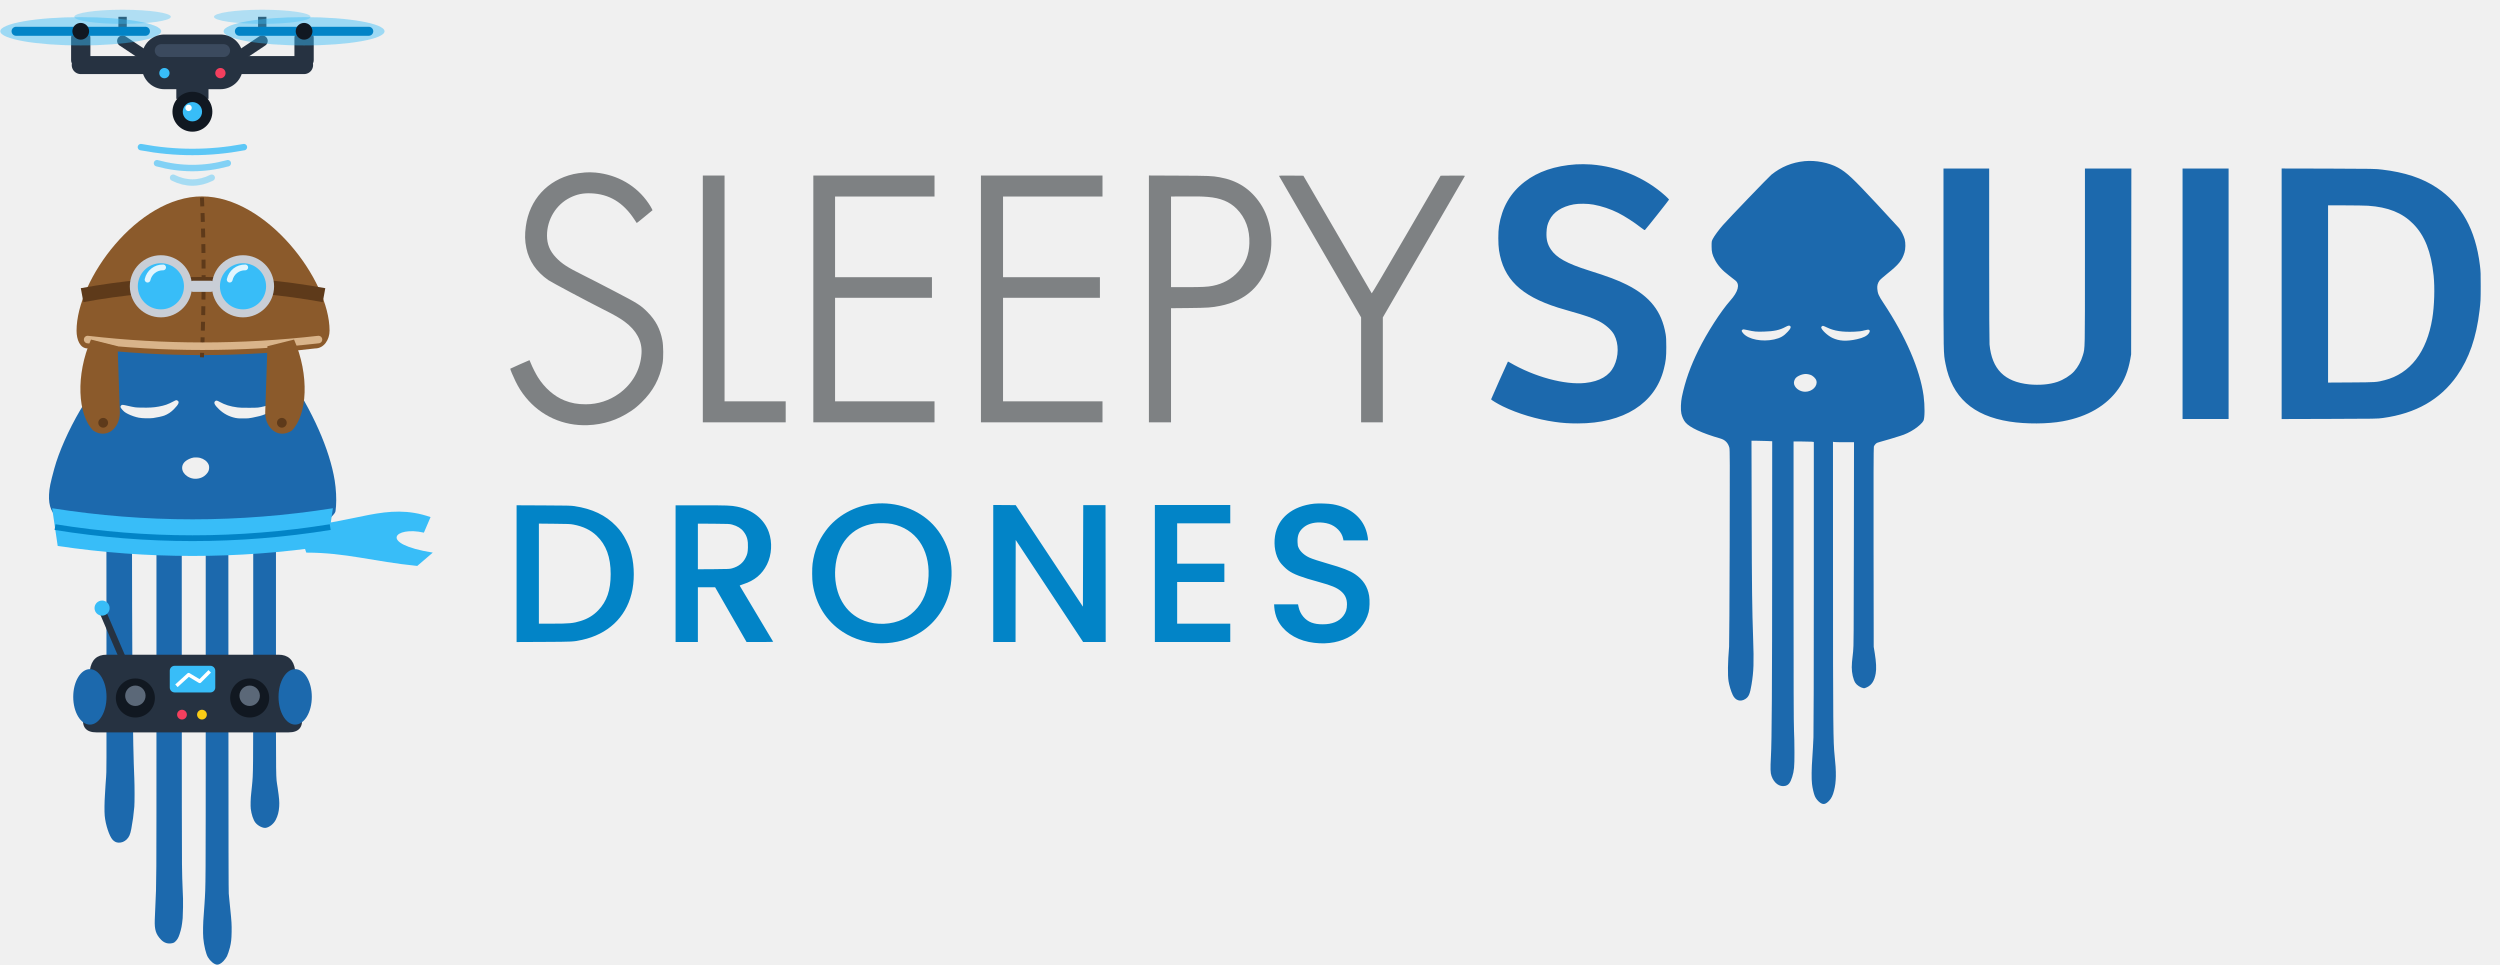
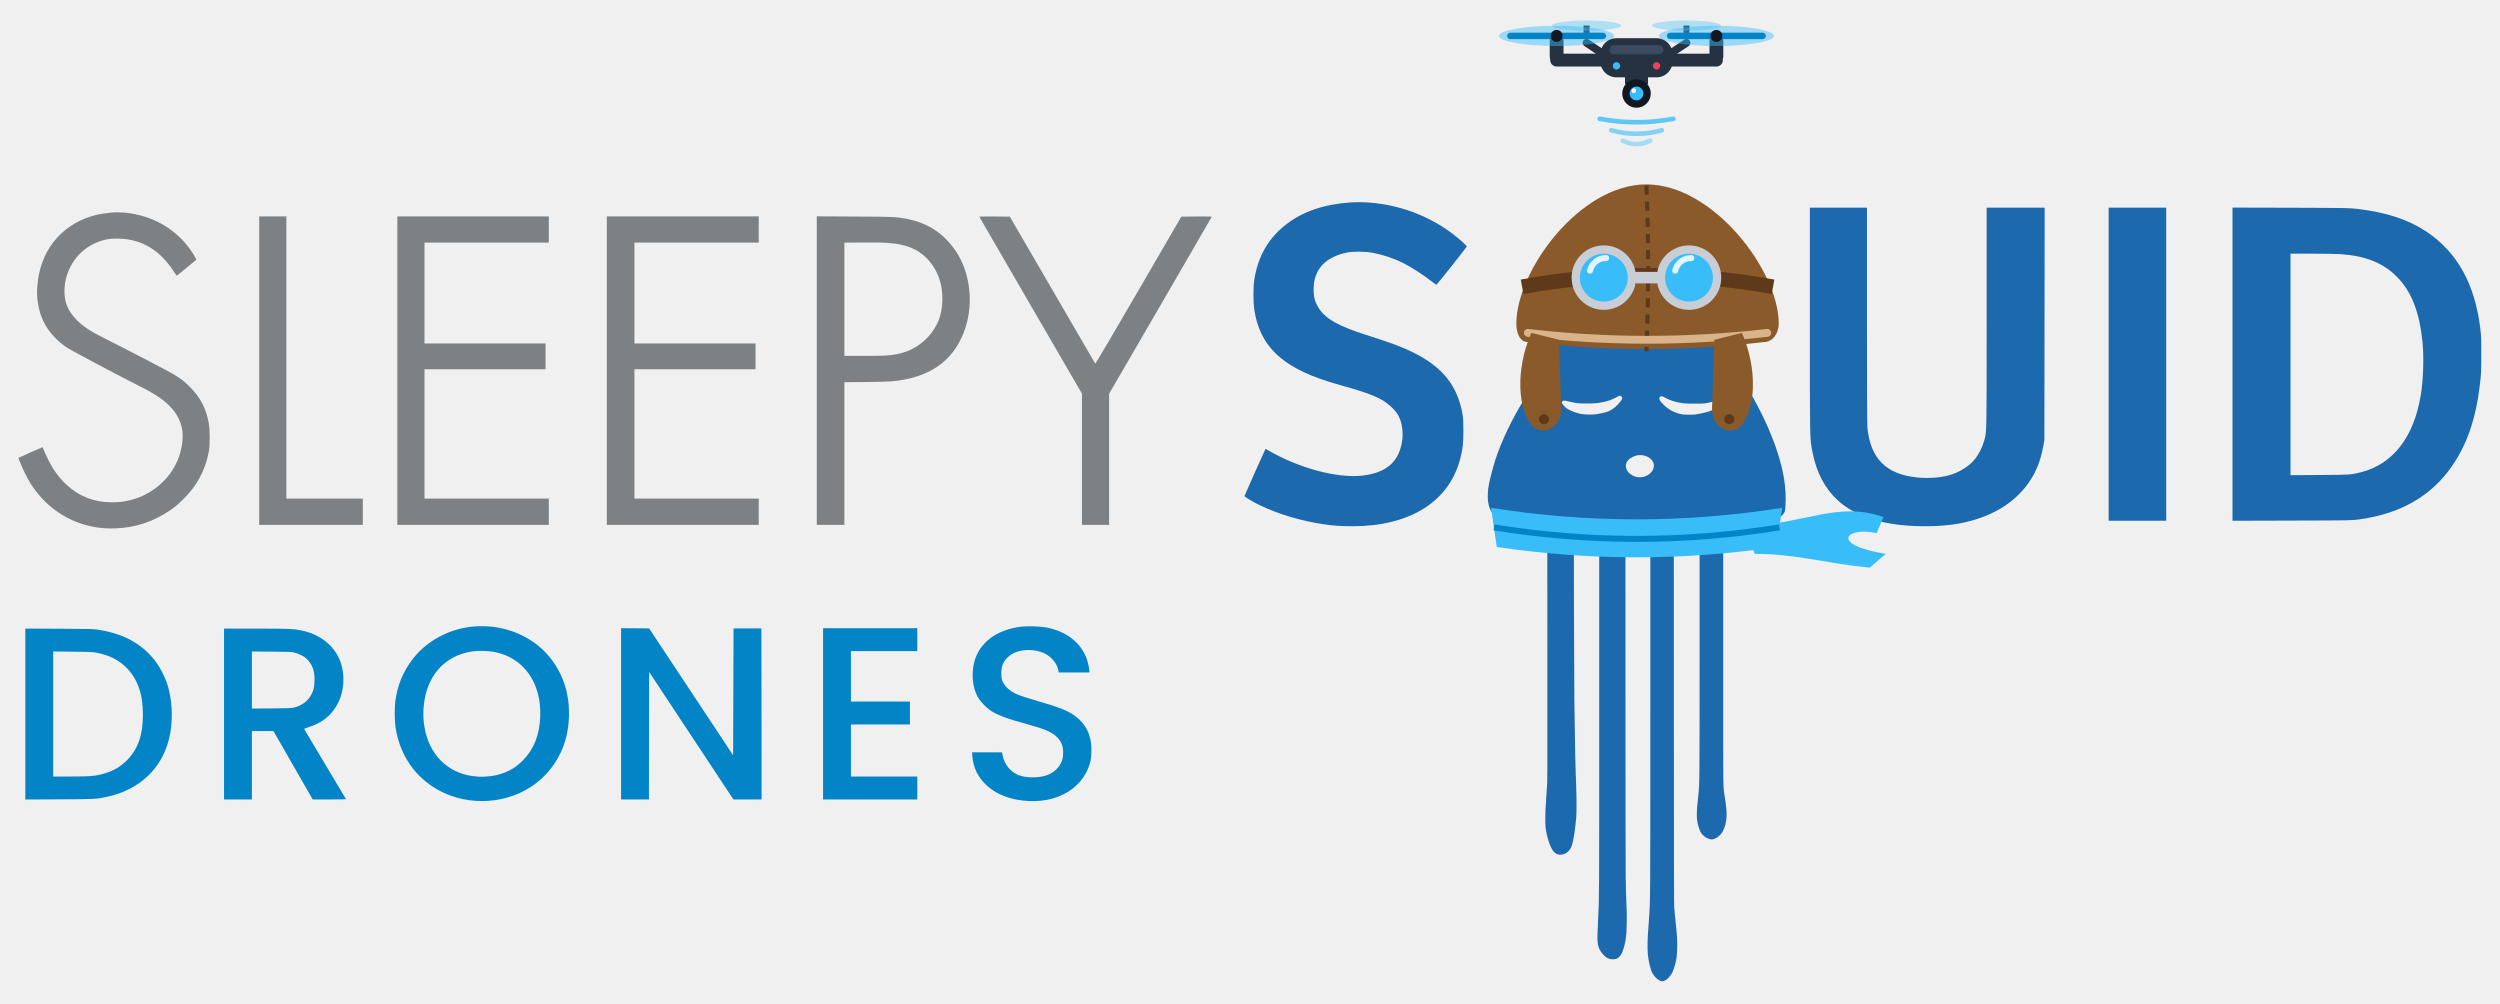
- <svg xmlns="http://www.w3.org/2000/svg" viewBox="0 -250 3887 1500" width="3887" height="1500">
-   <g transform="translate(75.9,70.9) scale(0.34507)">
-     <g fill="#1C69AD">
-       <g transform="translate(0,3417) scale(0.1,-0.1)">
-         <path d="M6715 34159 c-194 -9 -316 -24 -493 -60 -565 -114 -1065 -365 -1505 -754 -72 -63 -2250 -2338 -2403 -2510 -362 -405 -600 -744 -658 -935 -26 -84 -32 -329 -13 -460 51 -334 208 -645 487 -965 47 -54 124 -132 172 -175 77 -68 404 -325 570 -447 118 -87 178 -197 178 -325 0 -226 -156 -508 -470 -848 -248 -269 -807 -1080 -1168 -1695 -518 -881 -961 -1882 -1165 -2630 -180 -658 -221 -864 -237 -1170 -26 -526 122 -875 470 -1100 131 -85 475 -265 590 -309 394 -149 733 -264 930 -316 244 -65 324 -103 423 -206 64 -67 121 -158 150 -244 l22 -65 3 -5135 c3 -5055 2 -5138 -17 -5355 -11 -121 -23 -283 -26 -360 -3 -77 -15 -275 -26 -440 -24 -338 -28 -751 -10 -945 37 -403 208 -918 357 -1079 75 -81 157 -122 257 -129 140 -9 273 43 378 148 111 112 158 221 208 485 60 314 103 629 133 980 16 191 16 927 0 1290 -34 766 -61 2017 -82 3810 -6 451 -13 2232 -17 3958 l-6 3138 409 -6 c225 -3 473 -8 552 -11 l142 -6 0 -7677 c0 -8251 2 -7881 -50 -8971 -11 -228 -23 -505 -26 -615 -15 -451 50 -654 284 -897 142 -148 317 -200 512 -154 66 16 81 25 128 70 93 89 143 175 195 337 79 243 105 380 138 714 5 61 13 283 16 495 4 312 1 467 -17 820 -14 286 -25 673 -30 1130 -5 382 -9 3853 -9 7713 l-1 7017 158 0 c86 0 329 -3 540 -7 l382 -6 0 -7621 c0 -8268 1 -8032 -55 -8891 -14 -214 -30 -437 -35 -495 -32 -352 -40 -810 -20 -1050 29 -333 122 -717 208 -860 112 -184 274 -318 404 -336 79 -11 198 54 298 162 54 58 130 163 158 219 34 69 100 265 131 390 56 228 72 371 78 700 6 333 -3 476 -62 1045 -19 179 -39 381 -45 450 -6 69 -16 177 -22 240 -9 87 -13 2050 -15 8073 l-3 7959 397 -6 c219 -4 471 -9 561 -12 l162 -6 0 -5137 c-1 -5568 1 -5433 -55 -6011 -14 -146 -32 -319 -40 -385 -22 -172 -31 -526 -16 -655 29 -253 114 -506 211 -629 115 -145 346 -258 474 -231 170 35 348 181 440 360 93 180 141 362 156 595 14 219 1 369 -70 855 -83 567 -75 -75 -75 5780 l0 5215 26 56 c55 118 137 176 291 210 138 30 346 89 598 170 124 39 277 87 340 106 258 77 350 107 440 145 387 164 789 454 944 680 45 66 50 89 67 320 24 327 1 781 -60 1158 -225 1393 -990 3119 -2152 4850 -191 286 -219 341 -266 527 -24 90 -28 129 -28 238 0 119 3 137 29 210 35 96 82 173 145 239 25 27 201 173 391 324 511 409 613 516 754 792 128 251 166 385 173 615 4 109 1 179 -11 257 -37 248 -161 525 -331 738 -96 120 -2144 2313 -2283 2445 -127 120 -382 348 -527 471 -156 133 -400 280 -630 381 -250 109 -502 181 -780 222 -132 19 -415 43 -473 39 -15 -1 -94 -5 -177 -9z m-925 -8734 c111 -57 70 -164 -154 -393 -127 -130 -274 -228 -433 -288 -90 -34 -345 -90 -498 -110 -174 -22 -490 -15 -650 15 -150 28 -347 96 -491 169 -135 69 -179 104 -270 210 -76 89 -83 124 -35 173 38 38 57 37 255 -7 391 -88 377 -86 681 -91 333 -6 531 6 751 46 277 50 419 100 683 241 103 54 117 58 161 35z m1909 -64 c236 -131 470 -204 800 -248 101 -14 203 -17 511 -17 432 0 434 1 738 76 127 31 212 48 228 44 14 -4 37 -18 50 -31 38 -38 33 -90 -17 -164 -124 -186 -329 -276 -849 -373 -166 -31 -187 -33 -410 -32 -207 0 -248 2 -345 23 -284 60 -528 189 -736 389 -198 189 -250 296 -178 363 48 45 83 40 208 -30z m-889 -2521 c177 -46 320 -153 383 -288 26 -57 31 -78 31 -147 0 -89 -24 -169 -71 -233 -120 -164 -277 -253 -483 -272 -111 -10 -206 4 -306 44 -360 146 -470 501 -226 728 90 83 256 162 382 181 75 12 220 5 290 -13z" />
-       </g>
-     </g>
-     <g transform="translate(647 -470) scale(1.45) translate(-647 470)">
-       <line x1="430" y1="-685" x2="430" y2="-735" stroke="#263241" stroke-width="26" />
-       <ellipse cx="430" cy="-735" rx="150" ry="22" fill="#38BDF8" opacity="0.35" />
-       <line x1="864" y1="-685" x2="864" y2="-735" stroke="#263241" stroke-width="26" />
-       <ellipse cx="864" cy="-735" rx="150" ry="22" fill="#38BDF8" opacity="0.35" />
-       <path d="M300 -585 L994 -585" stroke="#263241" stroke-width="56" stroke-linecap="round" />
-       <path d="M430 -660 L520 -600 M864 -660 L774 -600" stroke="#263241" stroke-width="34" stroke-linecap="round" />
-       <rect x="270" y="-690" width="60" height="110" rx="20" fill="#263241" />
-       <ellipse cx="300" cy="-690" rx="250" ry="44" fill="#38BDF8" opacity=".45" />
-       <rect x="85" y="-704" width="430" height="28" rx="14" fill="#0284C7" />
-       <circle cx="300" cy="-690" r="26" fill="#111821" />
-       <rect x="964" y="-690" width="60" height="110" rx="20" fill="#263241" />
-       <ellipse cx="994" cy="-690" rx="250" ry="44" fill="#38BDF8" opacity=".45" />
-       <rect x="779" y="-704" width="430" height="28" rx="14" fill="#0284C7" />
-       <circle cx="994" cy="-690" r="26" fill="#111821" />
-       <rect x="490" y="-680" width="314" height="170" rx="70" fill="#263241" />
-       <rect x="530" y="-650" width="234" height="40" rx="20" fill="#3B4A5E" />
-       <circle cx="560" cy="-560" r="16" fill="#38BDF8" />
-       <circle cx="734" cy="-560" r="16" fill="#F43F5E" />
-       <rect x="597" y="-520" width="100" height="40" fill="#263241" />
-       <circle cx="647" cy="-440" r="62" fill="#111821" />
-       <circle cx="647" cy="-440" r="30" fill="#38BDF8" />
-       <circle cx="635" cy="-452" r="10" fill="#fff" />
-       <path d="M487 -330 Q647 -300 807 -330" stroke="#38BDF8" stroke-width="20" fill="none" stroke-linecap="round" opacity="0.8" />
-       <path d="M537 -280 Q647 -250 757 -280" stroke="#38BDF8" stroke-width="20" fill="none" stroke-linecap="round" opacity="0.6" />
-       <path d="M587 -235 Q647 -205 707 -235" stroke="#38BDF8" stroke-width="20" fill="none" stroke-linecap="round" opacity="0.4" />
-     </g>
-     <path d="M125 560 C125 330 400 -45 690 -45 C980 -45 1265 330 1265 560 C1265 600 1240 640 1200 640 Q690 700 175 640 C140 640 125 600 125 560 Z" fill="#8B5A2B" />
-     <path d="M690 -40 Q705 300 690 680" stroke="#5E3A1A" stroke-width="18" fill="none" stroke-dasharray="40 30" />
-     <path d="M175 600 Q690 660 1215 600" stroke="#D9B48A" stroke-width="34" fill="none" stroke-linecap="round" />
-     <path d="M190 600 C120 760 130 940 200 1010 C260 1050 320 1000 320 930 L310 630 Z" fill="#8B5A2B" />
-     <circle cx="245" cy="975" r="22" fill="#5E3A1A" />
-     <path d="M1105 600 C1175 760 1165 940 1095 1010 C1035 1050 975 1000 975 930 L985 630 Z" fill="#8B5A2B" />
-     <circle cx="1050" cy="975" r="22" fill="#5E3A1A" />
-     <path d="M150 400 Q690 300 1240 400" stroke="#5E3A1A" stroke-width="64" fill="none" />
-     <circle cx="505" cy="360" r="140" fill="#C9CED6" />
-     <circle cx="505" cy="360" r="104" fill="#38BDF8" />
-     <path d="M445 330 A70 70 0 0 1 515 275" stroke="#fff" stroke-width="26" fill="none" stroke-linecap="round" opacity=".85" />
-     <circle cx="875" cy="360" r="140" fill="#C9CED6" />
-     <circle cx="875" cy="360" r="104" fill="#38BDF8" />
-     <path d="M815 330 A70 70 0 0 1 885 275" stroke="#fff" stroke-width="26" fill="none" stroke-linecap="round" opacity=".85" />
-     <rect x="630" y="335" width="120" height="50" rx="20" fill="#C9CED6" />
-     <path d="M1120 1440 C1380 1430 1520 1330 1720 1400 L1690 1470 C1560 1440 1480 1520 1730 1560 L1660 1620 C1460 1600 1340 1560 1160 1560 Z" fill="#38BDF8" />
-     <path d="M15 1360 Q647 1460 1280 1360 L1255 1530 Q647 1620 40 1530 Z" fill="#38BDF8" />
-     <path d="M28 1445 Q647 1545 1268 1445" stroke="#0284C7" stroke-width="26" fill="none" />
-     <line x1="330" y1="2030" x2="240" y2="1820" stroke="#263241" stroke-width="30" stroke-linecap="round" />
-     <circle cx="240" cy="1810" r="34" fill="#38BDF8" />
-     <path d="M260 2020 H1035 Q1100 2020 1110 2090 L1140 2300 Q1150 2370 1080 2370 H215 Q145 2370 155 2300 L185 2090 Q195 2020 260 2020 Z" fill="#263241" />
-     <rect x="545" y="2070" width="205" height="120" rx="22" fill="#38BDF8" />
-     <path d="M575 2160 L630 2110 L680 2140 L725 2095" stroke="#fff" stroke-width="16" fill="none" stroke-linejoin="round" />
-     <circle cx="390" cy="2215" r="88" fill="#111821" />
-     <circle cx="390" cy="2205" r="46" fill="#5B6878" />
-     <circle cx="905" cy="2215" r="88" fill="#111821" />
-     <circle cx="905" cy="2205" r="46" fill="#5B6878" />
-     <circle cx="600" cy="2290" r="22" fill="#F43F5E" />
-     <circle cx="690" cy="2290" r="22" fill="#FACC15" />
-     <ellipse cx="185" cy="2210" rx="75" ry="125" fill="#1C69AD" />
-     <ellipse cx="1110" cy="2210" rx="75" ry="125" fill="#1C69AD" />
-   </g>
-   <g transform="translate(793.2,0.0) scale(0.57274)" fill="#7E8183">
+ <svg xmlns="http://www.w3.org/2000/svg" viewBox="-40 -430 5430 2180" width="5430" height="2180">
+   <g transform="translate(0.0,0.0) scale(1)" fill="#7E8183">
    <g>
      <g transform="translate(0,1746) scale(0.1,-0.1)">
        <path d="M2030 17143 c-129 -12 -237 -27 -310 -44 -709 -162 -1195 -694 -1294 -1414 -32 -236 -28 -396 14 -597 72 -349 271 -639 596 -867 78 -55 1057 -576 1509 -804 291 -146 429 -226 560 -322 326 -240 481 -530 461 -863 -26 -438 -242 -825 -611 -1092 -262 -189 -575 -290 -903 -290 -226 0 -394 31 -580 105 -279 113 -537 339 -720 631 -61 98 -151 276 -193 382 -17 42 -32 78 -34 80 -2 3 -514 -225 -522 -232 -8 -7 79 -214 142 -341 87 -175 160 -292 272 -430 412 -511 1024 -787 1688 -762 432 17 808 139 1170 380 113 76 176 127 293 241 310 301 492 639 569 1056 26 144 24 477 -5 625 -59 310 -182 544 -402 766 -190 191 -256 233 -905 571 -319 167 -699 362 -845 434 -421 208 -579 311 -737 479 -168 177 -243 362 -243 598 0 436 249 841 629 1028 185 91 348 124 566 116 492 -19 871 -246 1171 -701 37 -55 68 -103 70 -105 2 -2 87 66 189 150 103 85 199 164 213 176 l27 21 -24 49 c-12 26 -50 89 -84 138 -322 476 -836 775 -1436 835 -97 9 -213 11 -291 3z M5230 13710 l0 -3350 1125 0 1125 0 0 285 0 285 -830 0 -830 0 0 3065 0 3065 -295 0 -295 0 0 -3350z M8230 13710 l0 -3350 1645 0 1645 0 0 285 0 285 -1350 0 -1350 0 0 1405 0 1405 1315 0 1315 0 0 280 0 280 -1315 0 -1315 0 0 1095 0 1095 1350 0 1350 0 0 285 0 285 -1645 0 -1645 0 0 -3350z M12780 13710 l0 -3350 1650 0 1650 0 0 285 0 285 -1350 0 -1350 0 0 1405 0 1405 1315 0 1315 0 0 280 0 280 -1315 0 -1315 0 0 1095 0 1095 1350 0 1350 0 0 285 0 285 -1650 0 -1650 0 0 -3350z M17340 13711 l0 -3351 300 0 300 0 0 1549 0 1549 488 5 c508 5 612 12 842 58 711 140 1161 561 1335 1249 130 517 39 1107 -235 1521 -268 404 -628 638 -1115 723 -205 36 -262 39 -1087 43 l-828 4 0 -3350z m1600 2768 c343 -28 590 -130 780 -320 243 -244 361 -565 347 -945 -11 -304 -104 -541 -298 -759 -181 -203 -413 -333 -694 -389 -148 -29 -285 -36 -711 -36 l-424 0 0 1230 0 1230 318 2 c381 4 517 1 682 -13z M20873 17048 c2 -7 505 -874 1116 -1925 l1111 -1913 0 -1425 0 -1425 295 0 295 0 0 1424 0 1424 1110 1911 c611 1051 1113 1917 1116 1926 6 14 -30 15 -326 13 l-331 -3 -932 -1603 c-572 -985 -934 -1597 -938 -1590 -4 7 -424 729 -932 1603 l-924 1590 -333 3 c-264 2 -331 0 -327 -10z" />
      </g>
    </g>
  </g>
-   <g transform="translate(793.2,0.0) scale(0.57274)" fill="#1C69AD">
-     <g>
-       <g transform="translate(0,1746) scale(0.1,-0.1)">
-         <path d="M35139 17450 c-338 -33 -636 -154 -901 -368 -64 -51 -1164 -1195 -1316 -1369 -106 -120 -232 -291 -272 -369 -35 -69 -35 -69 -35 -204 0 -156 18 -228 88 -364 85 -163 195 -286 393 -437 76 -57 152 -116 169 -132 125 -106 72 -302 -147 -547 -250 -281 -627 -867 -858 -1335 -223 -452 -358 -833 -451 -1271 -30 -140 -37 -357 -15 -455 19 -88 60 -177 107 -236 114 -142 451 -298 956 -443 125 -36 206 -119 240 -247 14 -52 15 -347 9 -2673 -4 -1477 -11 -2665 -16 -2730 -36 -435 -41 -774 -14 -941 17 -108 67 -274 112 -368 72 -155 212 -198 347 -109 90 60 122 136 164 389 59 359 67 588 43 1269 -27 781 -34 1316 -39 3298 l-5 2052 144 0 c80 0 206 -3 281 -7 l137 -6 -1 -3141 c-1 -3586 -9 -4982 -34 -5431 -17 -321 -14 -427 16 -514 67 -194 216 -304 369 -271 92 20 142 82 193 245 52 167 62 267 61 665 0 201 -5 471 -12 600 -9 176 -12 1190 -12 4037 l0 3803 223 0 c122 0 246 -3 275 -6 l52 -7 0 -3871 c0 -2334 -4 -3980 -10 -4146 -6 -151 -19 -396 -30 -545 -22 -300 -26 -577 -9 -723 12 -109 49 -268 78 -333 26 -63 91 -141 147 -177 83 -56 147 -41 238 54 62 65 102 145 135 276 61 234 65 501 16 948 -39 355 -44 811 -44 4899 l-1 3623 31 -6 c17 -3 146 -6 286 -6 l254 0 -4 -2767 c-3 -2497 -5 -2782 -20 -2913 -32 -284 -37 -336 -37 -430 0 -157 39 -329 96 -421 39 -62 140 -130 217 -144 29 -6 49 -1 99 23 130 61 204 178 238 376 22 126 13 307 -26 551 l-28 170 -4 2700 c-2 1878 0 2711 8 2736 5 20 27 53 47 72 29 29 52 39 127 58 50 12 170 46 266 76 96 30 220 68 275 85 130 38 265 103 389 185 107 71 214 170 241 224 39 75 41 409 5 679 -98 715 -483 1606 -1090 2521 -130 195 -157 258 -167 386 -7 83 11 152 58 219 16 24 110 107 216 192 307 245 397 355 464 573 30 93 32 259 6 359 -23 86 -95 232 -150 300 -24 30 -296 325 -604 655 -662 711 -821 859 -1053 988 -246 136 -608 207 -911 177z m-383 -4485 c18 -28 -4 -71 -76 -148 -108 -118 -200 -169 -368 -207 -325 -72 -697 1 -838 165 -50 59 -54 78 -21 99 20 14 33 13 127 -8 192 -44 248 -49 452 -43 276 7 434 42 590 127 78 43 113 47 134 15z m994 -31 c190 -93 419 -128 745 -113 125 5 183 13 264 34 82 21 109 25 127 16 29 -13 31 -43 4 -85 -47 -77 -154 -132 -335 -171 -280 -61 -476 -50 -661 37 -132 62 -304 225 -304 288 0 15 31 40 49 40 9 0 59 -21 111 -46z m-460 -1282 c73 -22 153 -98 170 -162 40 -147 -116 -300 -305 -300 -157 0 -304 117 -305 243 0 45 23 103 53 135 36 38 121 81 188 95 72 15 120 13 199 -11z M28930 17363 c-569 -39 -1032 -196 -1390 -473 -388 -299 -615 -692 -697 -1205 -24 -153 -24 -495 1 -655 119 -777 589 -1234 1596 -1554 96 -30 256 -78 355 -105 365 -101 591 -179 756 -262 177 -88 353 -245 421 -375 127 -242 124 -580 -7 -850 -126 -260 -388 -413 -780 -455 -553 -59 -1384 166 -2048 555 -26 16 -49 27 -51 25 -9 -11 -456 -1013 -456 -1023 0 -17 167 -118 315 -191 409 -199 929 -355 1420 -424 208 -30 373 -41 615 -41 1249 0 2105 541 2339 1479 54 212 66 322 66 591 0 192 -4 269 -18 355 -104 615 -423 1023 -1052 1340 -248 125 -503 221 -1040 390 -591 187 -875 345 -1026 573 -90 137 -124 269 -116 456 6 143 24 221 79 333 107 221 338 371 662 430 136 25 378 22 531 -6 227 -41 467 -121 674 -225 182 -92 438 -257 626 -405 85 -66 91 -69 106 -53 48 49 649 808 649 819 0 6 -46 53 -102 104 -545 489 -1257 790 -2012 849 -119 9 -308 11 -416 3z M38910 14810 c0 -2658 -2 -2566 56 -2865 175 -899 737 -1406 1734 -1564 449 -71 1038 -68 1450 8 672 124 1187 425 1509 881 163 230 265 486 323 810 l22 125 3 2523 3 2522 -630 0 -630 0 0 -2386 c0 -2603 3 -2479 -56 -2682 -49 -167 -132 -321 -239 -440 -101 -112 -287 -228 -457 -285 -209 -70 -486 -94 -759 -67 -674 69 -1014 411 -1079 1084 -6 72 -10 899 -10 2443 l0 2333 -620 0 -620 0 0 -2440z M45400 13850 l0 -3400 625 0 625 0 0 3400 0 3400 -625 0 -625 0 0 -3400z M48090 13850 l0 -3401 1298 4 c1261 3 1301 4 1452 25 895 123 1557 501 2010 1147 329 470 525 1035 612 1770 29 246 31 281 32 650 1 350 -1 409 -22 580 -118 968 -501 1657 -1168 2103 -393 262 -874 421 -1489 493 -185 22 -224 23 -1457 27 l-1268 3 0 -3401z m2345 2390 c545 -37 928 -190 1226 -492 314 -317 487 -756 555 -1408 34 -329 19 -825 -36 -1158 -150 -915 -601 -1500 -1295 -1678 -217 -56 -233 -57 -907 -61 l-628 -4 0 2405 0 2406 468 0 c257 0 535 -5 617 -10z" />
+   <defs>
+     <clipPath id="qdrones007450">
+       <rect x="-10" y="-10" width="3170" height="1800" />
+       <rect x="3870" y="-10" width="1600" height="1800" />
+     </clipPath>
+   </defs>
+   <g transform="translate(0.0,0.0) scale(1)">
+     <g clip-path="url(#qdrones007450)">
+       <g transform="scale(1) translate(0.0,0.0)">
+         <g transform="translate(0.0,0.0) scale(1)" fill="#1C69AD">
+           <g>
+             <g transform="translate(0,1746) scale(0.1,-0.1)">
+               <path d="M35139 17450 c-338 -33 -636 -154 -901 -368 -64 -51 -1164 -1195 -1316 -1369 -106 -120 -232 -291 -272 -369 -35 -69 -35 -69 -35 -204 0 -156 18 -228 88 -364 85 -163 195 -286 393 -437 76 -57 152 -116 169 -132 125 -106 72 -302 -147 -547 -250 -281 -627 -867 -858 -1335 -223 -452 -358 -833 -451 -1271 -30 -140 -37 -357 -15 -455 19 -88 60 -177 107 -236 114 -142 451 -298 956 -443 125 -36 206 -119 240 -247 14 -52 15 -347 9 -2673 -4 -1477 -11 -2665 -16 -2730 -36 -435 -41 -774 -14 -941 17 -108 67 -274 112 -368 72 -155 212 -198 347 -109 90 60 122 136 164 389 59 359 67 588 43 1269 -27 781 -34 1316 -39 3298 l-5 2052 144 0 c80 0 206 -3 281 -7 l137 -6 -1 -3141 c-1 -3586 -9 -4982 -34 -5431 -17 -321 -14 -427 16 -514 67 -194 216 -304 369 -271 92 20 142 82 193 245 52 167 62 267 61 665 0 201 -5 471 -12 600 -9 176 -12 1190 -12 4037 l0 3803 223 0 c122 0 246 -3 275 -6 l52 -7 0 -3871 c0 -2334 -4 -3980 -10 -4146 -6 -151 -19 -396 -30 -545 -22 -300 -26 -577 -9 -723 12 -109 49 -268 78 -333 26 -63 91 -141 147 -177 83 -56 147 -41 238 54 62 65 102 145 135 276 61 234 65 501 16 948 -39 355 -44 811 -44 4899 l-1 3623 31 -6 c17 -3 146 -6 286 -6 l254 0 -4 -2767 c-3 -2497 -5 -2782 -20 -2913 -32 -284 -37 -336 -37 -430 0 -157 39 -329 96 -421 39 -62 140 -130 217 -144 29 -6 49 -1 99 23 130 61 204 178 238 376 22 126 13 307 -26 551 l-28 170 -4 2700 c-2 1878 0 2711 8 2736 5 20 27 53 47 72 29 29 52 39 127 58 50 12 170 46 266 76 96 30 220 68 275 85 130 38 265 103 389 185 107 71 214 170 241 224 39 75 41 409 5 679 -98 715 -483 1606 -1090 2521 -130 195 -157 258 -167 386 -7 83 11 152 58 219 16 24 110 107 216 192 307 245 397 355 464 573 30 93 32 259 6 359 -23 86 -95 232 -150 300 -24 30 -296 325 -604 655 -662 711 -821 859 -1053 988 -246 136 -608 207 -911 177z m-383 -4485 c18 -28 -4 -71 -76 -148 -108 -118 -200 -169 -368 -207 -325 -72 -697 1 -838 165 -50 59 -54 78 -21 99 20 14 33 13 127 -8 192 -44 248 -49 452 -43 276 7 434 42 590 127 78 43 113 47 134 15z m994 -31 c190 -93 419 -128 745 -113 125 5 183 13 264 34 82 21 109 25 127 16 29 -13 31 -43 4 -85 -47 -77 -154 -132 -335 -171 -280 -61 -476 -50 -661 37 -132 62 -304 225 -304 288 0 15 31 40 49 40 9 0 59 -21 111 -46z m-460 -1282 c73 -22 153 -98 170 -162 40 -147 -116 -300 -305 -300 -157 0 -304 117 -305 243 0 45 23 103 53 135 36 38 121 81 188 95 72 15 120 13 199 -11z M28930 17363 c-569 -39 -1032 -196 -1390 -473 -388 -299 -615 -692 -697 -1205 -24 -153 -24 -495 1 -655 119 -777 589 -1234 1596 -1554 96 -30 256 -78 355 -105 365 -101 591 -179 756 -262 177 -88 353 -245 421 -375 127 -242 124 -580 -7 -850 -126 -260 -388 -413 -780 -455 -553 -59 -1384 166 -2048 555 -26 16 -49 27 -51 25 -9 -11 -456 -1013 -456 -1023 0 -17 167 -118 315 -191 409 -199 929 -355 1420 -424 208 -30 373 -41 615 -41 1249 0 2105 541 2339 1479 54 212 66 322 66 591 0 192 -4 269 -18 355 -104 615 -423 1023 -1052 1340 -248 125 -503 221 -1040 390 -591 187 -875 345 -1026 573 -90 137 -124 269 -116 456 6 143 24 221 79 333 107 221 338 371 662 430 136 25 378 22 531 -6 227 -41 467 -121 674 -225 182 -92 438 -257 626 -405 85 -66 91 -69 106 -53 48 49 649 808 649 819 0 6 -46 53 -102 104 -545 489 -1257 790 -2012 849 -119 9 -308 11 -416 3z M38910 14810 c0 -2658 -2 -2566 56 -2865 175 -899 737 -1406 1734 -1564 449 -71 1038 -68 1450 8 672 124 1187 425 1509 881 163 230 265 486 323 810 l22 125 3 2523 3 2522 -630 0 -630 0 0 -2386 c0 -2603 3 -2479 -56 -2682 -49 -167 -132 -321 -239 -440 -101 -112 -287 -228 -457 -285 -209 -70 -486 -94 -759 -67 -674 69 -1014 411 -1079 1084 -6 72 -10 899 -10 2443 l0 2333 -620 0 -620 0 0 -2440z M45400 13850 l0 -3400 625 0 625 0 0 3400 0 3400 -625 0 -625 0 0 -3400z M48090 13850 l0 -3401 1298 4 c1261 3 1301 4 1452 25 895 123 1557 501 2010 1147 329 470 525 1035 612 1770 29 246 31 281 32 650 1 350 -1 409 -22 580 -118 968 -501 1657 -1168 2103 -393 262 -874 421 -1489 493 -185 22 -224 23 -1457 27 l-1268 3 0 -3401z m2345 2390 c545 -37 928 -190 1226 -492 314 -317 487 -756 555 -1408 34 -329 19 -825 -36 -1158 -150 -915 -601 -1500 -1295 -1678 -217 -56 -233 -57 -907 -61 l-628 -4 0 2405 0 2406 468 0 c257 0 535 -5 617 -10z" />
+             </g>
+           </g>
+         </g>
      </g>
    </g>
+     <g transform="translate(3191.0,-7.0) scale(0.5)">
+       <g fill="#1C69AD">
+         <g transform="translate(0,3417) scale(0.1,-0.1)">
+           <path d="M6715 34159 c-194 -9 -316 -24 -493 -60 -565 -114 -1065 -365 -1505 -754 -72 -63 -2250 -2338 -2403 -2510 -362 -405 -600 -744 -658 -935 -26 -84 -32 -329 -13 -460 51 -334 208 -645 487 -965 47 -54 124 -132 172 -175 77 -68 404 -325 570 -447 118 -87 178 -197 178 -325 0 -226 -156 -508 -470 -848 -248 -269 -807 -1080 -1168 -1695 -518 -881 -961 -1882 -1165 -2630 -180 -658 -221 -864 -237 -1170 -26 -526 122 -875 470 -1100 131 -85 475 -265 590 -309 394 -149 733 -264 930 -316 244 -65 324 -103 423 -206 64 -67 121 -158 150 -244 l22 -65 3 -5135 c3 -5055 2 -5138 -17 -5355 -11 -121 -23 -283 -26 -360 -3 -77 -15 -275 -26 -440 -24 -338 -28 -751 -10 -945 37 -403 208 -918 357 -1079 75 -81 157 -122 257 -129 140 -9 273 43 378 148 111 112 158 221 208 485 60 314 103 629 133 980 16 191 16 927 0 1290 -34 766 -61 2017 -82 3810 -6 451 -13 2232 -17 3958 l-6 3138 409 -6 c225 -3 473 -8 552 -11 l142 -6 0 -7677 c0 -8251 2 -7881 -50 -8971 -11 -228 -23 -505 -26 -615 -15 -451 50 -654 284 -897 142 -148 317 -200 512 -154 66 16 81 25 128 70 93 89 143 175 195 337 79 243 105 380 138 714 5 61 13 283 16 495 4 312 1 467 -17 820 -14 286 -25 673 -30 1130 -5 382 -9 3853 -9 7713 l-1 7017 158 0 c86 0 329 -3 540 -7 l382 -6 0 -7621 c0 -8268 1 -8032 -55 -8891 -14 -214 -30 -437 -35 -495 -32 -352 -40 -810 -20 -1050 29 -333 122 -717 208 -860 112 -184 274 -318 404 -336 79 -11 198 54 298 162 54 58 130 163 158 219 34 69 100 265 131 390 56 228 72 371 78 700 6 333 -3 476 -62 1045 -19 179 -39 381 -45 450 -6 69 -16 177 -22 240 -9 87 -13 2050 -15 8073 l-3 7959 397 -6 c219 -4 471 -9 561 -12 l162 -6 0 -5137 c-1 -5568 1 -5433 -55 -6011 -14 -146 -32 -319 -40 -385 -22 -172 -31 -526 -16 -655 29 -253 114 -506 211 -629 115 -145 346 -258 474 -231 170 35 348 181 440 360 93 180 141 362 156 595 14 219 1 369 -70 855 -83 567 -75 -75 -75 5780 l0 5215 26 56 c55 118 137 176 291 210 138 30 346 89 598 170 124 39 277 87 340 106 258 77 350 107 440 145 387 164 789 454 944 680 45 66 50 89 67 320 24 327 1 781 -60 1158 -225 1393 -990 3119 -2152 4850 -191 286 -219 341 -266 527 -24 90 -28 129 -28 238 0 119 3 137 29 210 35 96 82 173 145 239 25 27 201 173 391 324 511 409 613 516 754 792 128 251 166 385 173 615 4 109 1 179 -11 257 -37 248 -161 525 -331 738 -96 120 -2144 2313 -2283 2445 -127 120 -382 348 -527 471 -156 133 -400 280 -630 381 -250 109 -502 181 -780 222 -132 19 -415 43 -473 39 -15 -1 -94 -5 -177 -9z m-925 -8734 c111 -57 70 -164 -154 -393 -127 -130 -274 -228 -433 -288 -90 -34 -345 -90 -498 -110 -174 -22 -490 -15 -650 15 -150 28 -347 96 -491 169 -135 69 -179 104 -270 210 -76 89 -83 124 -35 173 38 38 57 37 255 -7 391 -88 377 -86 681 -91 333 -6 531 6 751 46 277 50 419 100 683 241 103 54 117 58 161 35z m1909 -64 c236 -131 470 -204 800 -248 101 -14 203 -17 511 -17 432 0 434 1 738 76 127 31 212 48 228 44 14 -4 37 -18 50 -31 38 -38 33 -90 -17 -164 -124 -186 -329 -276 -849 -373 -166 -31 -187 -33 -410 -32 -207 0 -248 2 -345 23 -284 60 -528 189 -736 389 -198 189 -250 296 -178 363 48 45 83 40 208 -30z m-889 -2521 c177 -46 320 -153 383 -288 26 -57 31 -78 31 -147 0 -89 -24 -169 -71 -233 -120 -164 -277 -253 -483 -272 -111 -10 -206 4 -306 44 -360 146 -470 501 -226 728 90 83 256 162 382 181 75 12 220 5 290 -13z" />
+         </g>
+       </g>
+       <g transform="translate(647 -470) scale(1.0) translate(-647 470)">
+         <line x1="430" y1="-685" x2="430" y2="-735" stroke="#263241" stroke-width="26" />
+         <ellipse cx="430" cy="-735" rx="150" ry="22" fill="#38BDF8" opacity="0.35" />
+         <line x1="864" y1="-685" x2="864" y2="-735" stroke="#263241" stroke-width="26" />
+         <ellipse cx="864" cy="-735" rx="150" ry="22" fill="#38BDF8" opacity="0.35" />
+         <path d="M300 -585 L994 -585" stroke="#263241" stroke-width="56" stroke-linecap="round" />
+         <path d="M430 -660 L520 -600 M864 -660 L774 -600" stroke="#263241" stroke-width="34" stroke-linecap="round" />
+         <rect x="270" y="-690" width="60" height="110" rx="20" fill="#263241" />
+         <ellipse cx="300" cy="-690" rx="250" ry="44" fill="#38BDF8" opacity=".45" />
+         <rect x="85" y="-704" width="430" height="28" rx="14" fill="#0284C7" />
+         <circle cx="300" cy="-690" r="26" fill="#111821" />
+         <rect x="964" y="-690" width="60" height="110" rx="20" fill="#263241" />
+         <ellipse cx="994" cy="-690" rx="250" ry="44" fill="#38BDF8" opacity=".45" />
+         <rect x="779" y="-704" width="430" height="28" rx="14" fill="#0284C7" />
+         <circle cx="994" cy="-690" r="26" fill="#111821" />
+         <rect x="490" y="-680" width="314" height="170" rx="70" fill="#263241" />
+         <rect x="530" y="-650" width="234" height="40" rx="20" fill="#3B4A5E" />
+         <circle cx="560" cy="-560" r="16" fill="#38BDF8" />
+         <circle cx="734" cy="-560" r="16" fill="#F43F5E" />
+         <rect x="597" y="-520" width="100" height="40" fill="#263241" />
+         <circle cx="647" cy="-440" r="62" fill="#111821" />
+         <circle cx="647" cy="-440" r="30" fill="#38BDF8" />
+         <circle cx="635" cy="-452" r="10" fill="#fff" />
+         <path d="M487 -330 Q647 -300 807 -330" stroke="#38BDF8" stroke-width="20" fill="none" stroke-linecap="round" opacity="0.8" />
+         <path d="M537 -280 Q647 -250 757 -280" stroke="#38BDF8" stroke-width="20" fill="none" stroke-linecap="round" opacity="0.6" />
+         <path d="M587 -235 Q647 -205 707 -235" stroke="#38BDF8" stroke-width="20" fill="none" stroke-linecap="round" opacity="0.4" />
+       </g>
+       <path d="M125 560 C125 330 400 -45 690 -45 C980 -45 1265 330 1265 560 C1265 600 1240 640 1200 640 Q690 700 175 640 C140 640 125 600 125 560 Z" fill="#8B5A2B" />
+       <path d="M690 -40 Q705 300 690 680" stroke="#5E3A1A" stroke-width="18" fill="none" stroke-dasharray="40 30" />
+       <path d="M175 600 Q690 660 1215 600" stroke="#D9B48A" stroke-width="34" fill="none" stroke-linecap="round" />
+       <path d="M190 600 C120 760 130 940 200 1010 C260 1050 320 1000 320 930 L310 630 Z" fill="#8B5A2B" />
+       <circle cx="245" cy="975" r="22" fill="#5E3A1A" />
+       <path d="M1105 600 C1175 760 1165 940 1095 1010 C1035 1050 975 1000 975 930 L985 630 Z" fill="#8B5A2B" />
+       <circle cx="1050" cy="975" r="22" fill="#5E3A1A" />
+       <path d="M150 400 Q690 300 1240 400" stroke="#5E3A1A" stroke-width="64" fill="none" />
+       <circle cx="505" cy="360" r="140" fill="#C9CED6" />
+       <circle cx="505" cy="360" r="104" fill="#38BDF8" />
+       <path d="M445 330 A70 70 0 0 1 515 275" stroke="#fff" stroke-width="26" fill="none" stroke-linecap="round" opacity=".85" />
+       <circle cx="875" cy="360" r="140" fill="#C9CED6" />
+       <circle cx="875" cy="360" r="104" fill="#38BDF8" />
+       <path d="M815 330 A70 70 0 0 1 885 275" stroke="#fff" stroke-width="26" fill="none" stroke-linecap="round" opacity=".85" />
+       <rect x="630" y="335" width="120" height="50" rx="20" fill="#C9CED6" />
+       <path d="M1120 1440 C1380 1430 1520 1330 1720 1400 L1690 1470 C1560 1440 1480 1520 1730 1560 L1660 1620 C1460 1600 1340 1560 1160 1560 Z" fill="#38BDF8" />
+       <path d="M15 1360 Q647 1460 1280 1360 L1255 1530 Q647 1620 40 1530 Z" fill="#38BDF8" />
+       <path d="M28 1445 Q647 1545 1268 1445" stroke="#0284C7" stroke-width="26" fill="none" />
+     </g>
  </g>
-   <g transform="translate(803.2,532.6) scale(0.5097)" fill="#0284C7">
+   <g transform="translate(15.0,930.0) scale(0.88993)" fill="#0284C7">
    <g>
      <g transform="translate(0,427) scale(0.1,-0.1)">
        <path d="M10905 4258 c-584 -59 -1140 -368 -1472 -820 -227 -307 -351 -615 -404 -1008 -19 -139 -17 -478 5 -620 93 -623 413 -1134 916 -1462 707 -463 1681 -463 2390 0 455 296 777 775 884 1315 68 338 59 735 -23 1053 -87 338 -264 659 -501 908 -443 466 -1113 703 -1795 634z m546 -617 c719 -145 1149 -757 1116 -1586 -19 -449 -160 -801 -431 -1070 -146 -145 -293 -238 -481 -305 -375 -133 -829 -109 -1170 61 -272 136 -475 347 -611 633 -122 259 -177 580 -154 904 54 762 503 1277 1198 1377 132 19 404 12 533 -14z M24330 4260 c-668 -73 -1113 -440 -1195 -987 -44 -294 12 -593 148 -792 49 -71 166 -190 247 -250 164 -122 405 -214 965 -366 358 -98 522 -166 647 -270 130 -108 188 -233 188 -404 0 -150 -31 -249 -113 -356 -129 -169 -338 -255 -624 -255 -143 0 -241 15 -343 52 -196 72 -350 255 -396 476 l-17 82 -365 0 -365 0 6 -92 c8 -121 47 -272 96 -375 165 -344 517 -594 961 -682 878 -174 1634 203 1820 909 32 120 39 359 16 500 -48 283 -184 492 -431 660 -157 106 -385 195 -827 320 -256 73 -470 143 -557 182 -154 69 -279 180 -333 295 -28 60 -32 79 -36 178 -7 195 38 317 159 429 111 103 256 159 443 172 110 8 252 -9 356 -42 215 -68 393 -251 431 -445 l12 -59 373 0 374 0 0 34 c0 52 -28 188 -57 274 -137 415 -508 705 -1012 793 -134 24 -435 33 -571 19z M14540 2130 l0 -2090 340 0 340 0 2 1556 3 1557 1029 -1557 1028 -1556 344 0 344 0 -2 2088 -3 2087 -340 0 -340 0 -5 -1548 -5 -1548 -1025 1548 -1025 1548 -343 3 -342 2 0 -2090z M19470 2130 l0 -2090 1150 0 1150 0 0 280 0 280 -810 0 -810 0 0 635 0 635 720 0 720 0 0 280 0 280 -720 0 -720 0 0 615 0 615 810 0 810 0 0 280 0 280 -1150 0 -1150 0 0 -2090z M0 2125 l0 -2086 828 4 c896 4 907 5 1172 63 782 172 1320 674 1505 1403 94 370 93 832 -1 1205 -40 162 -71 242 -154 411 -95 190 -179 312 -315 453 -318 332 -725 526 -1275 608 -99 15 -228 18 -937 21 l-823 4 0 -2086z m1736 1497 c295 -56 524 -166 705 -339 292 -279 429 -653 429 -1171 0 -494 -117 -835 -383 -1109 -148 -153 -319 -256 -534 -322 -228 -70 -346 -81 -858 -81 l-415 0 0 1526 0 1526 473 -5 c426 -4 483 -6 583 -25z M4850 2125 l0 -2085 340 0 340 0 0 835 0 835 263 0 263 0 479 -835 480 -835 408 0 c225 0 406 3 404 7 -18 32 -1003 1683 -1014 1699 -13 20 -10 22 102 58 344 110 572 300 723 601 145 291 167 677 56 987 -144 401 -495 682 -969 777 -186 37 -296 41 -1097 41 l-778 0 0 -2085z m1725 1497 c163 -45 274 -114 352 -217 103 -135 138 -265 130 -479 -5 -152 -17 -207 -69 -311 -81 -165 -217 -272 -416 -328 -73 -20 -101 -21 -559 -25 l-483 -3 0 696 0 696 483 -3 c461 -4 486 -5 562 -26z" />
      </g>
    </g>
  </g>
</svg>
